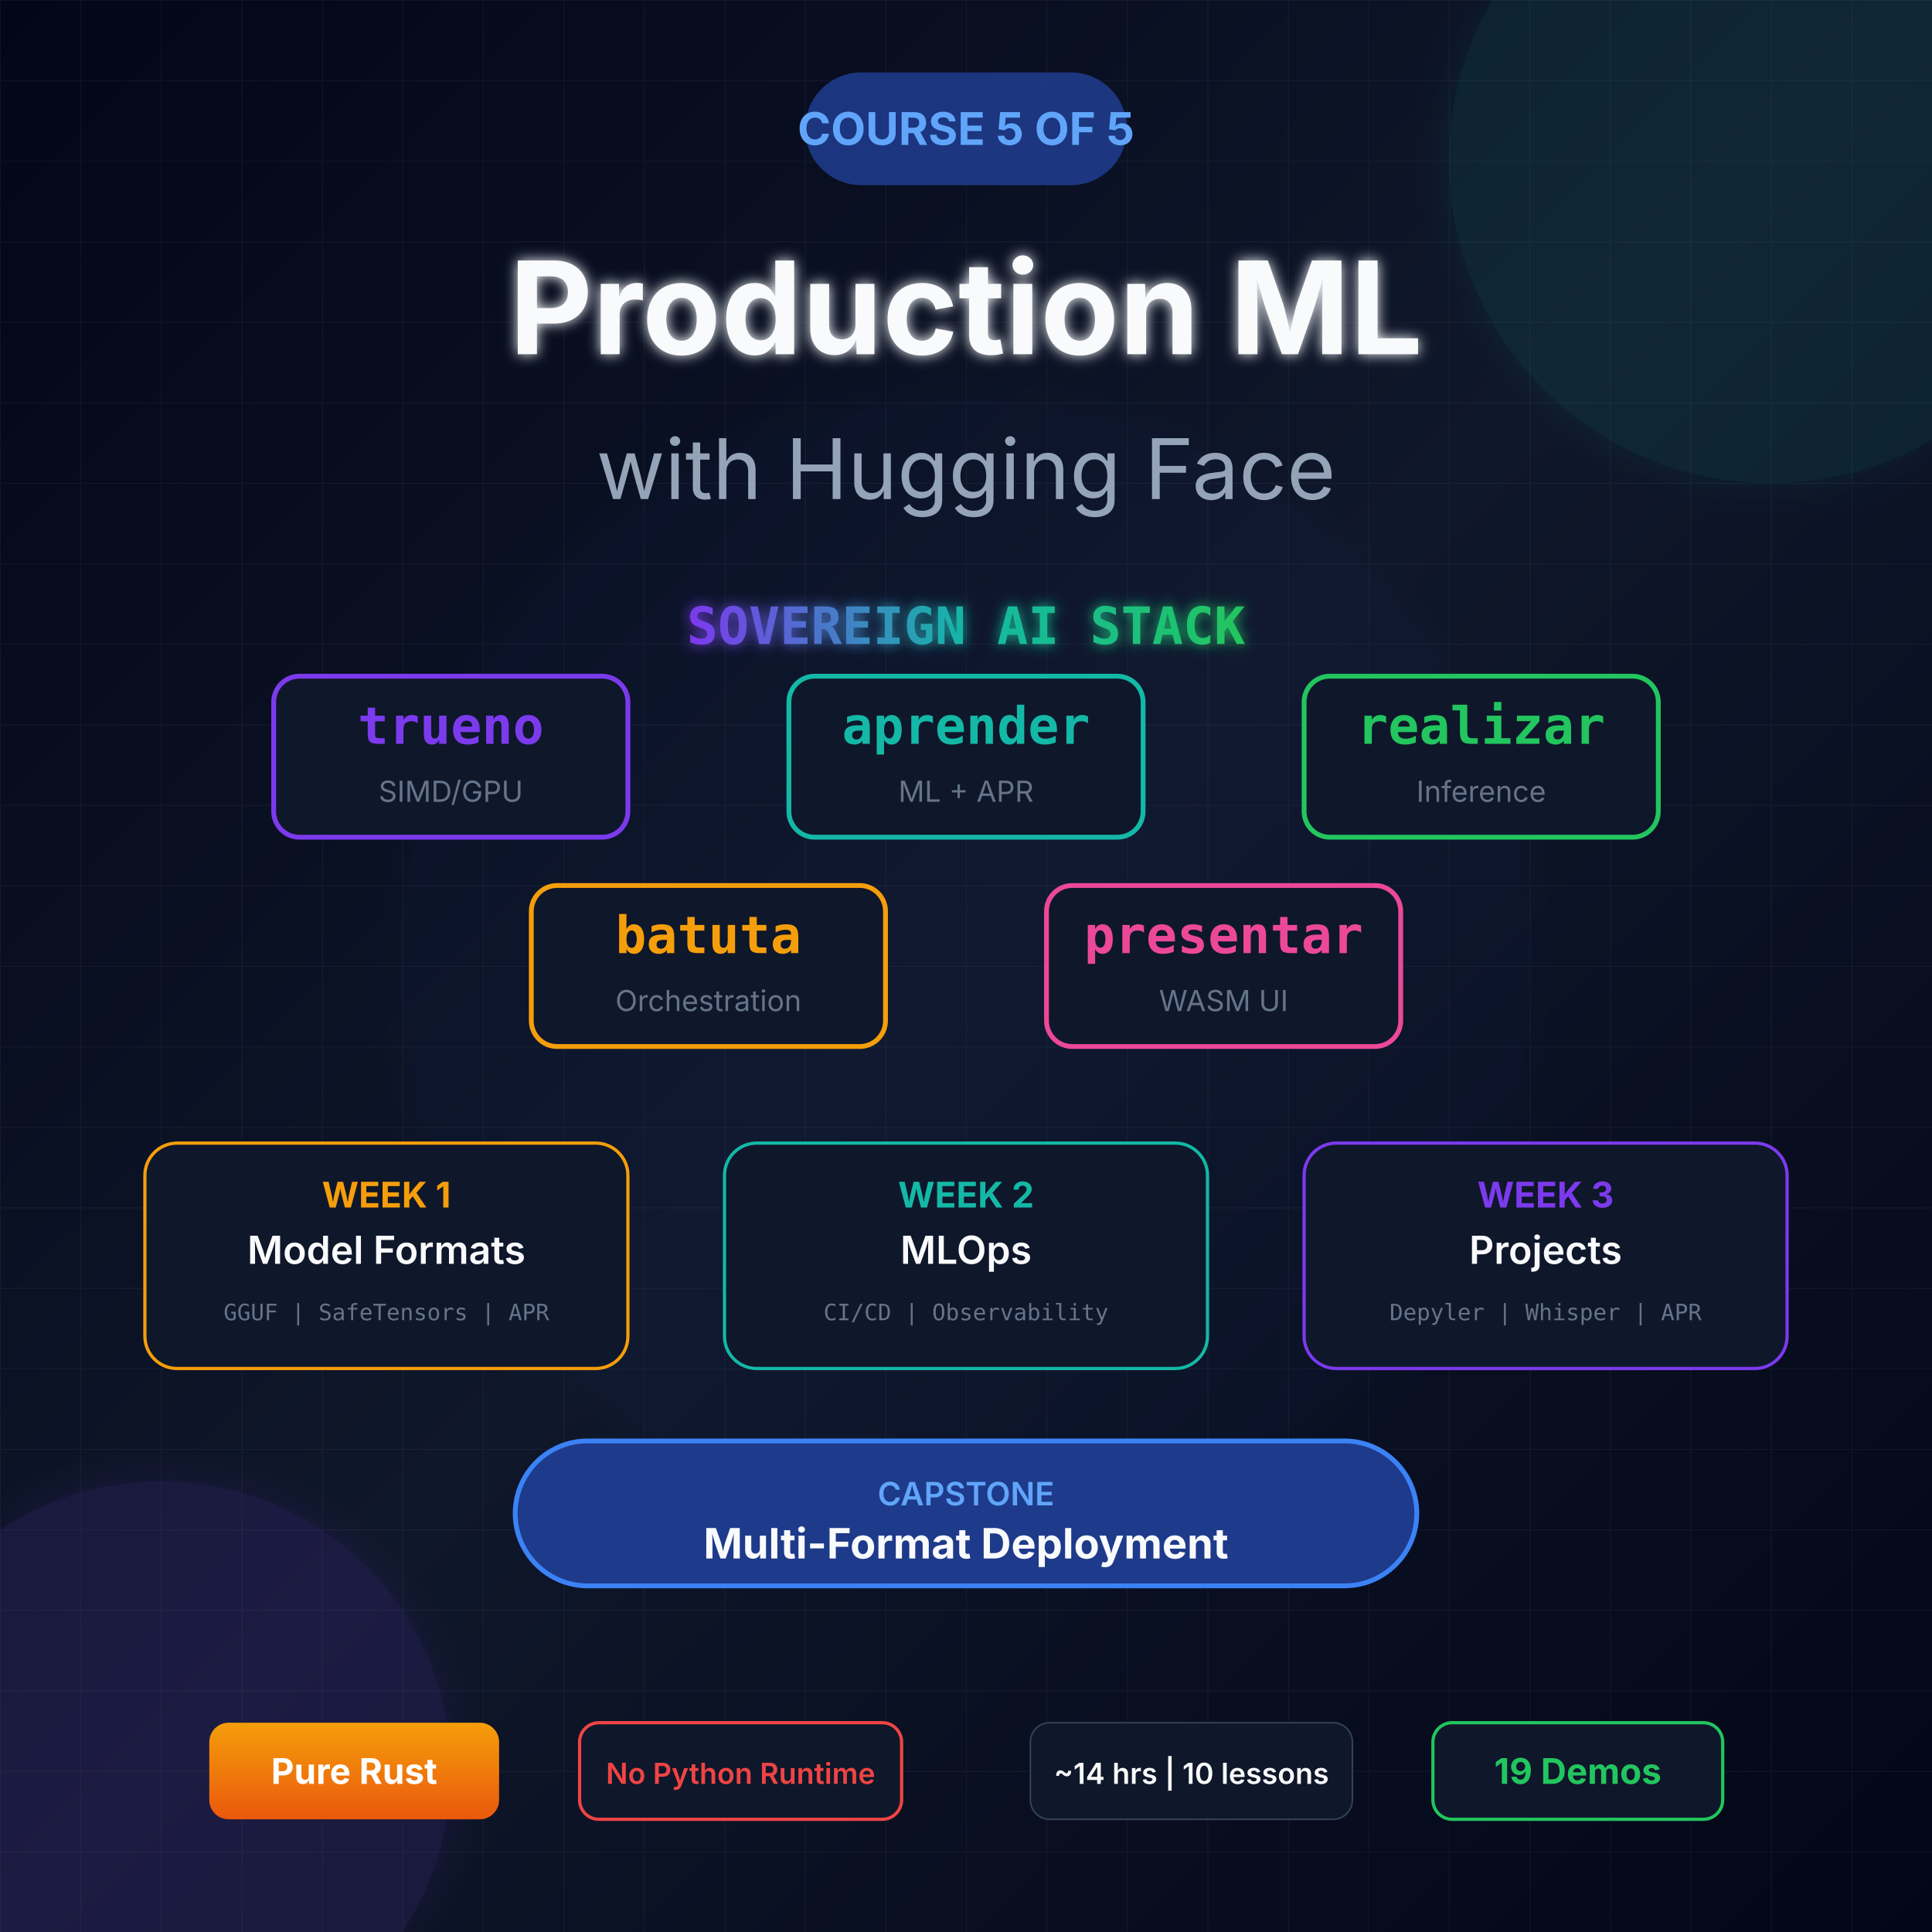
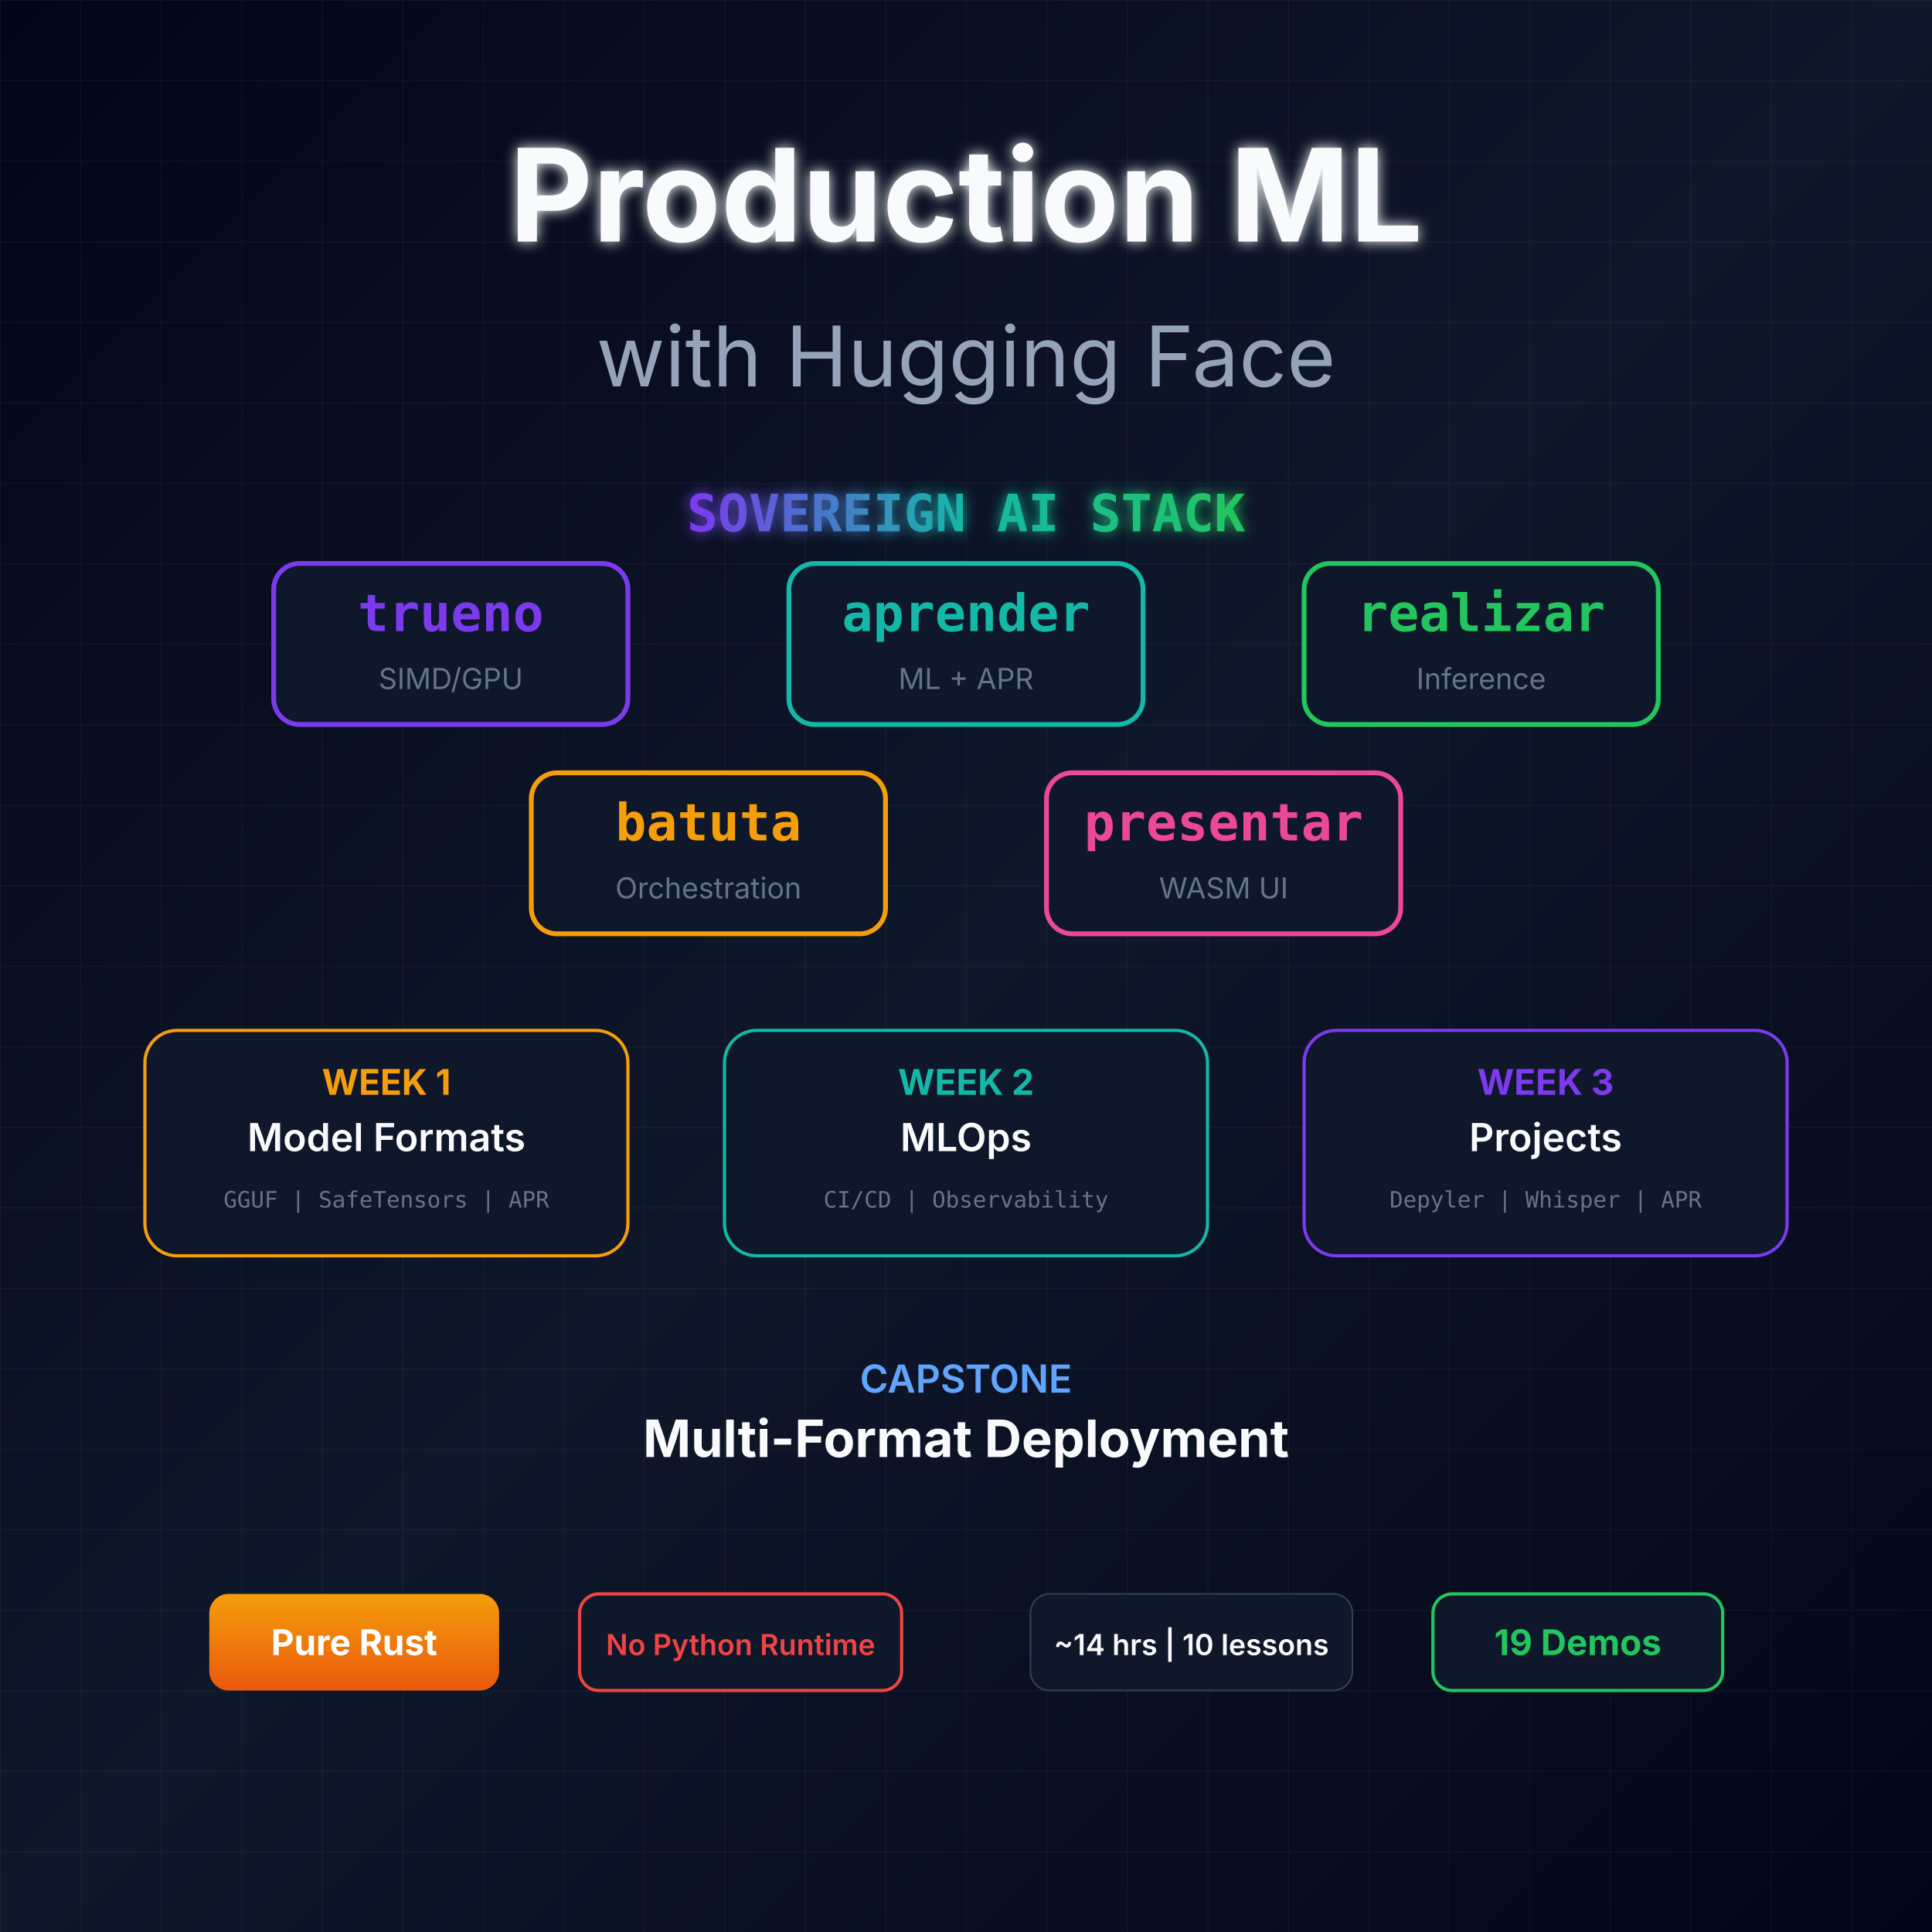
<svg xmlns="http://www.w3.org/2000/svg" viewBox="0 0 1200 1200">
  <defs>
    <linearGradient id="bgGrad" x1="0%" y1="0%" x2="100%" y2="100%">
      <stop offset="0%" style="stop-color:#020617" />
      <stop offset="50%" style="stop-color:#0f172a" />
      <stop offset="100%" style="stop-color:#020617" />
    </linearGradient>
    <linearGradient id="sovereignGrad" x1="0%" y1="0%" x2="100%" y2="0%">
      <stop offset="0%" style="stop-color:#7c3aed" />
      <stop offset="50%" style="stop-color:#14b8a6" />
      <stop offset="100%" style="stop-color:#22c55e" />
    </linearGradient>
    <linearGradient id="rustGrad" x1="0%" y1="0%" x2="0%" y2="100%">
      <stop offset="0%" style="stop-color:#f59e0b" />
      <stop offset="100%" style="stop-color:#ea580c" />
    </linearGradient>
    <filter id="glow" x="-50%" y="-50%" width="200%" height="200%">
      <feGaussianBlur stdDeviation="4" result="blur" />
      <feMerge>
        <feMergeNode in="blur" />
        <feMergeNode in="SourceGraphic" />
      </feMerge>
    </filter>
    <filter id="softGlow" x="-50%" y="-50%" width="200%" height="200%">
      <feGaussianBlur stdDeviation="12" result="blur" />
      <feMerge>
        <feMergeNode in="blur" />
        <feMergeNode in="SourceGraphic" />
      </feMerge>
    </filter>
  </defs>
  <rect width="1200" height="1200" fill="url(#bgGrad)" />
  <g opacity="0.05">
    <pattern id="grid" width="50" height="50" patternUnits="userSpaceOnUse">
      <path d="M 50 0 L 0 0 0 50" fill="none" stroke="#fff" stroke-width="1" />
    </pattern>
    <rect width="1200" height="1200" fill="url(#grid)" />
  </g>
-   <circle cx="100" cy="1100" r="180" fill="#7c3aed" opacity="0.12" filter="url(#softGlow)" />
-   <circle cx="1100" cy="100" r="200" fill="#14b8a6" opacity="0.1" filter="url(#softGlow)" />
-   <circle cx="600" cy="600" r="350" fill="#1e3a8a" opacity="0.06" filter="url(#softGlow)" />
-   <g transform="translate(600, 80)">
-     <rect x="-100" y="-35" width="200" height="70" rx="35" fill="#1e3a8a" opacity="0.9" />
-     <text x="0" y="10" text-anchor="middle" fill="#60a5fa" font-family="Inter, sans-serif" font-size="28" font-weight="700">COURSE 5 OF 5</text>
-   </g>
-   <text x="600" y="220" text-anchor="middle" fill="#f8fafc" font-family="Inter, sans-serif" font-size="80" font-weight="700" filter="url(#glow)">Production ML</text>
-   <text x="600" y="310" text-anchor="middle" fill="#94a3b8" font-family="Inter, sans-serif" font-size="52" font-weight="400">with Hugging Face</text>
-   <text x="600" y="400" text-anchor="middle" fill="url(#sovereignGrad)" font-family="JetBrains Mono, monospace" font-size="32" font-weight="600" filter="url(#glow)">SOVEREIGN AI STACK</text>
-   <g transform="translate(600, 520)">
+   <text x="600" y="150" text-anchor="middle" fill="#f8fafc" font-family="Inter, sans-serif" font-size="80" font-weight="700" filter="url(#glow)">Production ML</text>
+   <text x="600" y="240" text-anchor="middle" fill="#94a3b8" font-family="Inter, sans-serif" font-size="52" font-weight="400">with Hugging Face</text>
+   <text x="600" y="330" text-anchor="middle" fill="url(#sovereignGrad)" font-family="JetBrains Mono, monospace" font-size="32" font-weight="600" filter="url(#glow)">SOVEREIGN AI STACK</text>
+   <g transform="translate(600, 450)">
    <g transform="translate(-320, -50)">
      <rect x="-110" y="-50" width="220" height="100" rx="16" fill="#0f172a" stroke="#7c3aed" stroke-width="3" />
      <text x="0" y="-8" text-anchor="middle" fill="#7c3aed" font-family="JetBrains Mono, monospace" font-size="32" font-weight="700">trueno</text>
      <text x="0" y="28" text-anchor="middle" fill="#64748b" font-family="Inter, sans-serif" font-size="18">SIMD/GPU</text>
    </g>
    <g transform="translate(0, -50)">
      <rect x="-110" y="-50" width="220" height="100" rx="16" fill="#0f172a" stroke="#14b8a6" stroke-width="3" />
      <text x="0" y="-8" text-anchor="middle" fill="#14b8a6" font-family="JetBrains Mono, monospace" font-size="32" font-weight="700">aprender</text>
      <text x="0" y="28" text-anchor="middle" fill="#64748b" font-family="Inter, sans-serif" font-size="18">ML + APR</text>
    </g>
    <g transform="translate(320, -50)">
      <rect x="-110" y="-50" width="220" height="100" rx="16" fill="#0f172a" stroke="#22c55e" stroke-width="3" />
      <text x="0" y="-8" text-anchor="middle" fill="#22c55e" font-family="JetBrains Mono, monospace" font-size="32" font-weight="700">realizar</text>
      <text x="0" y="28" text-anchor="middle" fill="#64748b" font-family="Inter, sans-serif" font-size="18">Inference</text>
    </g>
    <g transform="translate(-160, 80)">
      <rect x="-110" y="-50" width="220" height="100" rx="16" fill="#0f172a" stroke="#f59e0b" stroke-width="3" />
      <text x="0" y="-8" text-anchor="middle" fill="#f59e0b" font-family="JetBrains Mono, monospace" font-size="32" font-weight="700">batuta</text>
      <text x="0" y="28" text-anchor="middle" fill="#64748b" font-family="Inter, sans-serif" font-size="18">Orchestration</text>
    </g>
    <g transform="translate(160, 80)">
      <rect x="-110" y="-50" width="220" height="100" rx="16" fill="#0f172a" stroke="#ec4899" stroke-width="3" />
      <text x="0" y="-8" text-anchor="middle" fill="#ec4899" font-family="JetBrains Mono, monospace" font-size="32" font-weight="700">presentar</text>
      <text x="0" y="28" text-anchor="middle" fill="#64748b" font-family="Inter, sans-serif" font-size="18">WASM UI</text>
    </g>
  </g>
-   <g transform="translate(600, 780)">
+   <g transform="translate(600, 710)">
    <g transform="translate(-360, 0)">
      <rect x="-150" y="-70" width="300" height="140" rx="20" fill="#0f172a" stroke="#f59e0b" stroke-width="2" />
      <text x="0" y="-30" text-anchor="middle" fill="#f59e0b" font-family="Inter, sans-serif" font-size="22" font-weight="700">WEEK 1</text>
      <text x="0" y="5" text-anchor="middle" fill="#f8fafc" font-family="Inter, sans-serif" font-size="24" font-weight="600">Model Formats</text>
      <text x="0" y="40" text-anchor="middle" fill="#64748b" font-family="JetBrains Mono, monospace" font-size="14">GGUF | SafeTensors | APR</text>
    </g>
    <g transform="translate(0, 0)">
      <rect x="-150" y="-70" width="300" height="140" rx="20" fill="#0f172a" stroke="#14b8a6" stroke-width="2" />
      <text x="0" y="-30" text-anchor="middle" fill="#14b8a6" font-family="Inter, sans-serif" font-size="22" font-weight="700">WEEK 2</text>
      <text x="0" y="5" text-anchor="middle" fill="#f8fafc" font-family="Inter, sans-serif" font-size="24" font-weight="600">MLOps</text>
      <text x="0" y="40" text-anchor="middle" fill="#64748b" font-family="JetBrains Mono, monospace" font-size="14">CI/CD | Observability</text>
    </g>
    <g transform="translate(360, 0)">
      <rect x="-150" y="-70" width="300" height="140" rx="20" fill="#0f172a" stroke="#7c3aed" stroke-width="2" />
      <text x="0" y="-30" text-anchor="middle" fill="#7c3aed" font-family="Inter, sans-serif" font-size="22" font-weight="700">WEEK 3</text>
      <text x="0" y="5" text-anchor="middle" fill="#f8fafc" font-family="Inter, sans-serif" font-size="24" font-weight="600">Projects</text>
      <text x="0" y="40" text-anchor="middle" fill="#64748b" font-family="JetBrains Mono, monospace" font-size="14">Depyler | Whisper | APR</text>
    </g>
  </g>
-   <g transform="translate(600, 940)">
-     <rect x="-280" y="-45" width="560" height="90" rx="45" fill="#1e3a8a" stroke="#3b82f6" stroke-width="3" />
-     <text x="0" y="-5" text-anchor="middle" fill="#60a5fa" font-family="Inter, sans-serif" font-size="20" font-weight="600">CAPSTONE</text>
-     <text x="0" y="28" text-anchor="middle" fill="#f8fafc" font-family="Inter, sans-serif" font-size="26" font-weight="700">Multi-Format Deployment</text>
+   <g transform="translate(600, 870)">
+     <text x="0" y="-5" text-anchor="middle" fill="#60a5fa" font-family="Inter, sans-serif" font-size="24" font-weight="600">CAPSTONE</text>
+     <text x="0" y="35" text-anchor="middle" fill="#f8fafc" font-family="Inter, sans-serif" font-size="32" font-weight="700">Multi-Format Deployment</text>
  </g>
-   <g transform="translate(600, 1100)">
+   <g transform="translate(600, 1020)">
    <g transform="translate(-380, 0)">
      <rect x="-90" y="-30" width="180" height="60" rx="12" fill="url(#rustGrad)" />
      <text x="0" y="8" text-anchor="middle" fill="#fff" font-family="Inter, sans-serif" font-size="22" font-weight="700">Pure Rust</text>
    </g>
    <g transform="translate(-140, 0)">
      <rect x="-100" y="-30" width="200" height="60" rx="12" fill="#0f172a" stroke="#ef4444" stroke-width="2" />
      <text x="0" y="8" text-anchor="middle" fill="#ef4444" font-family="Inter, sans-serif" font-size="18" font-weight="600">No Python Runtime</text>
    </g>
    <g transform="translate(140, 0)">
      <rect x="-100" y="-30" width="200" height="60" rx="12" fill="#0f172a" stroke="#334155" stroke-width="1" />
      <text x="0" y="8" text-anchor="middle" fill="#f8fafc" font-family="Inter, sans-serif" font-size="18" font-weight="600">~14 hrs | 10 lessons</text>
    </g>
    <g transform="translate(380, 0)">
      <rect x="-90" y="-30" width="180" height="60" rx="12" fill="#0f172a" stroke="#22c55e" stroke-width="2" />
      <text x="0" y="8" text-anchor="middle" fill="#22c55e" font-family="Inter, sans-serif" font-size="22" font-weight="700">19 Demos</text>
    </g>
  </g>
</svg>
